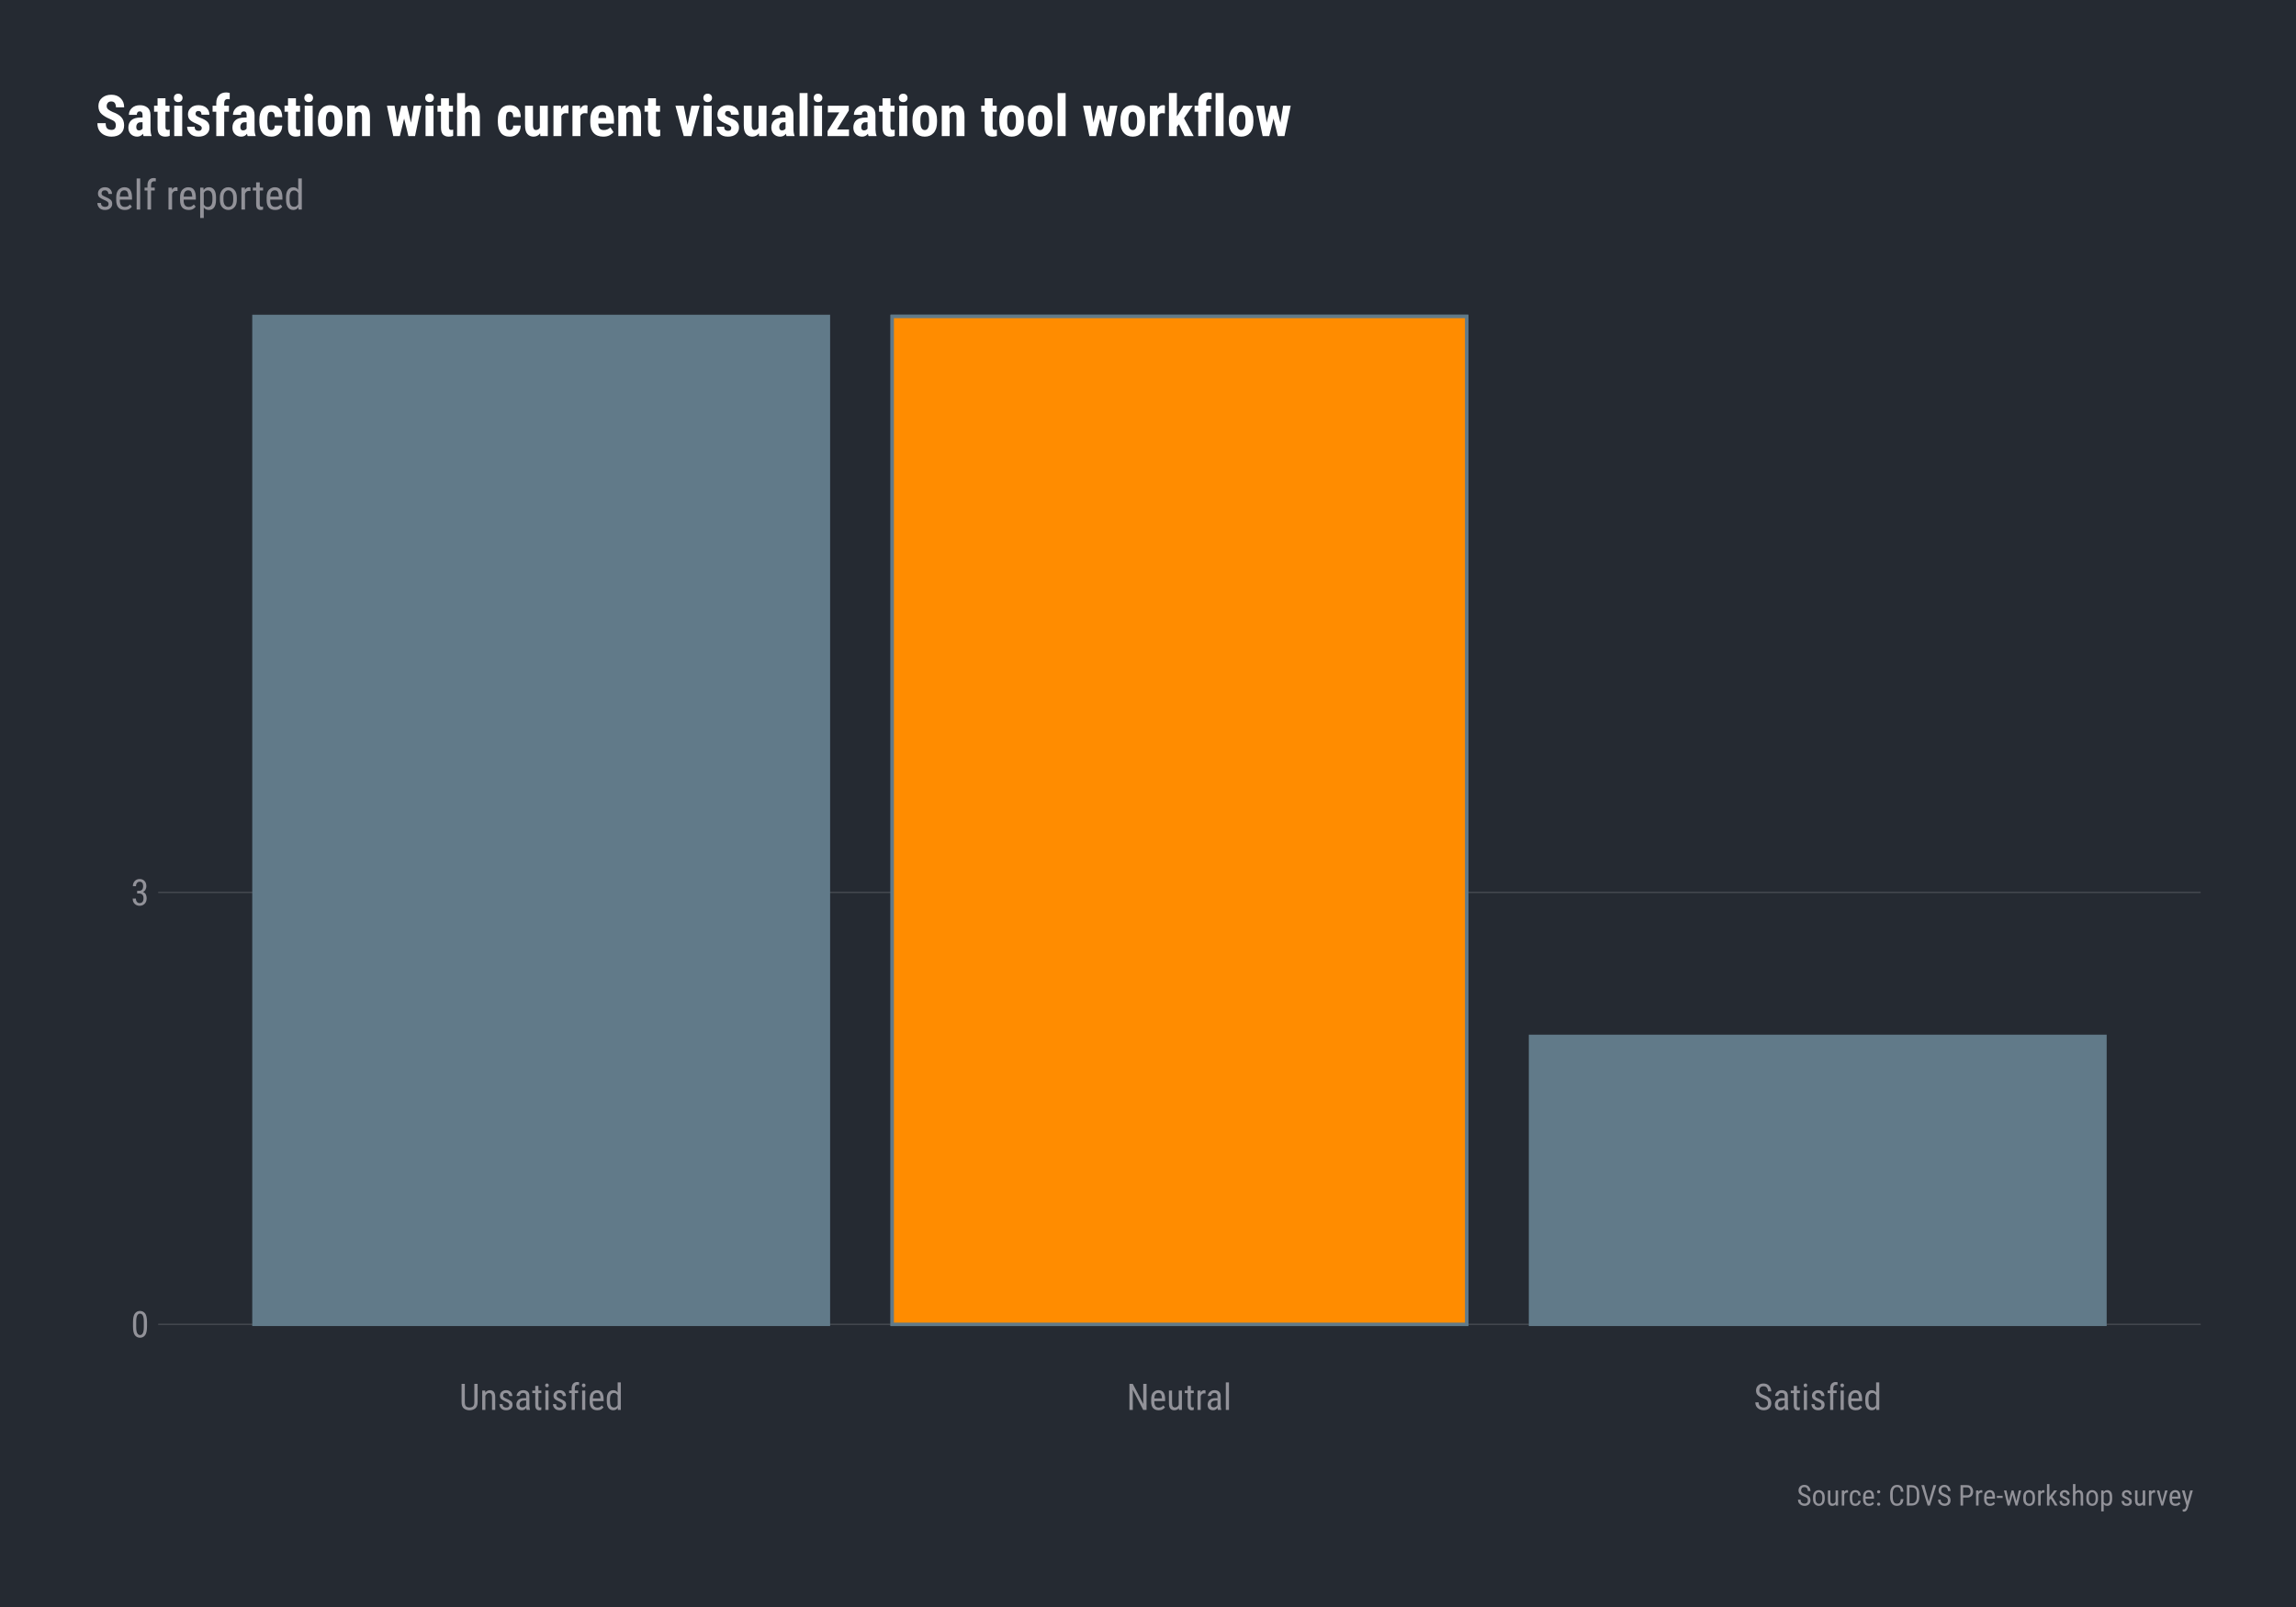
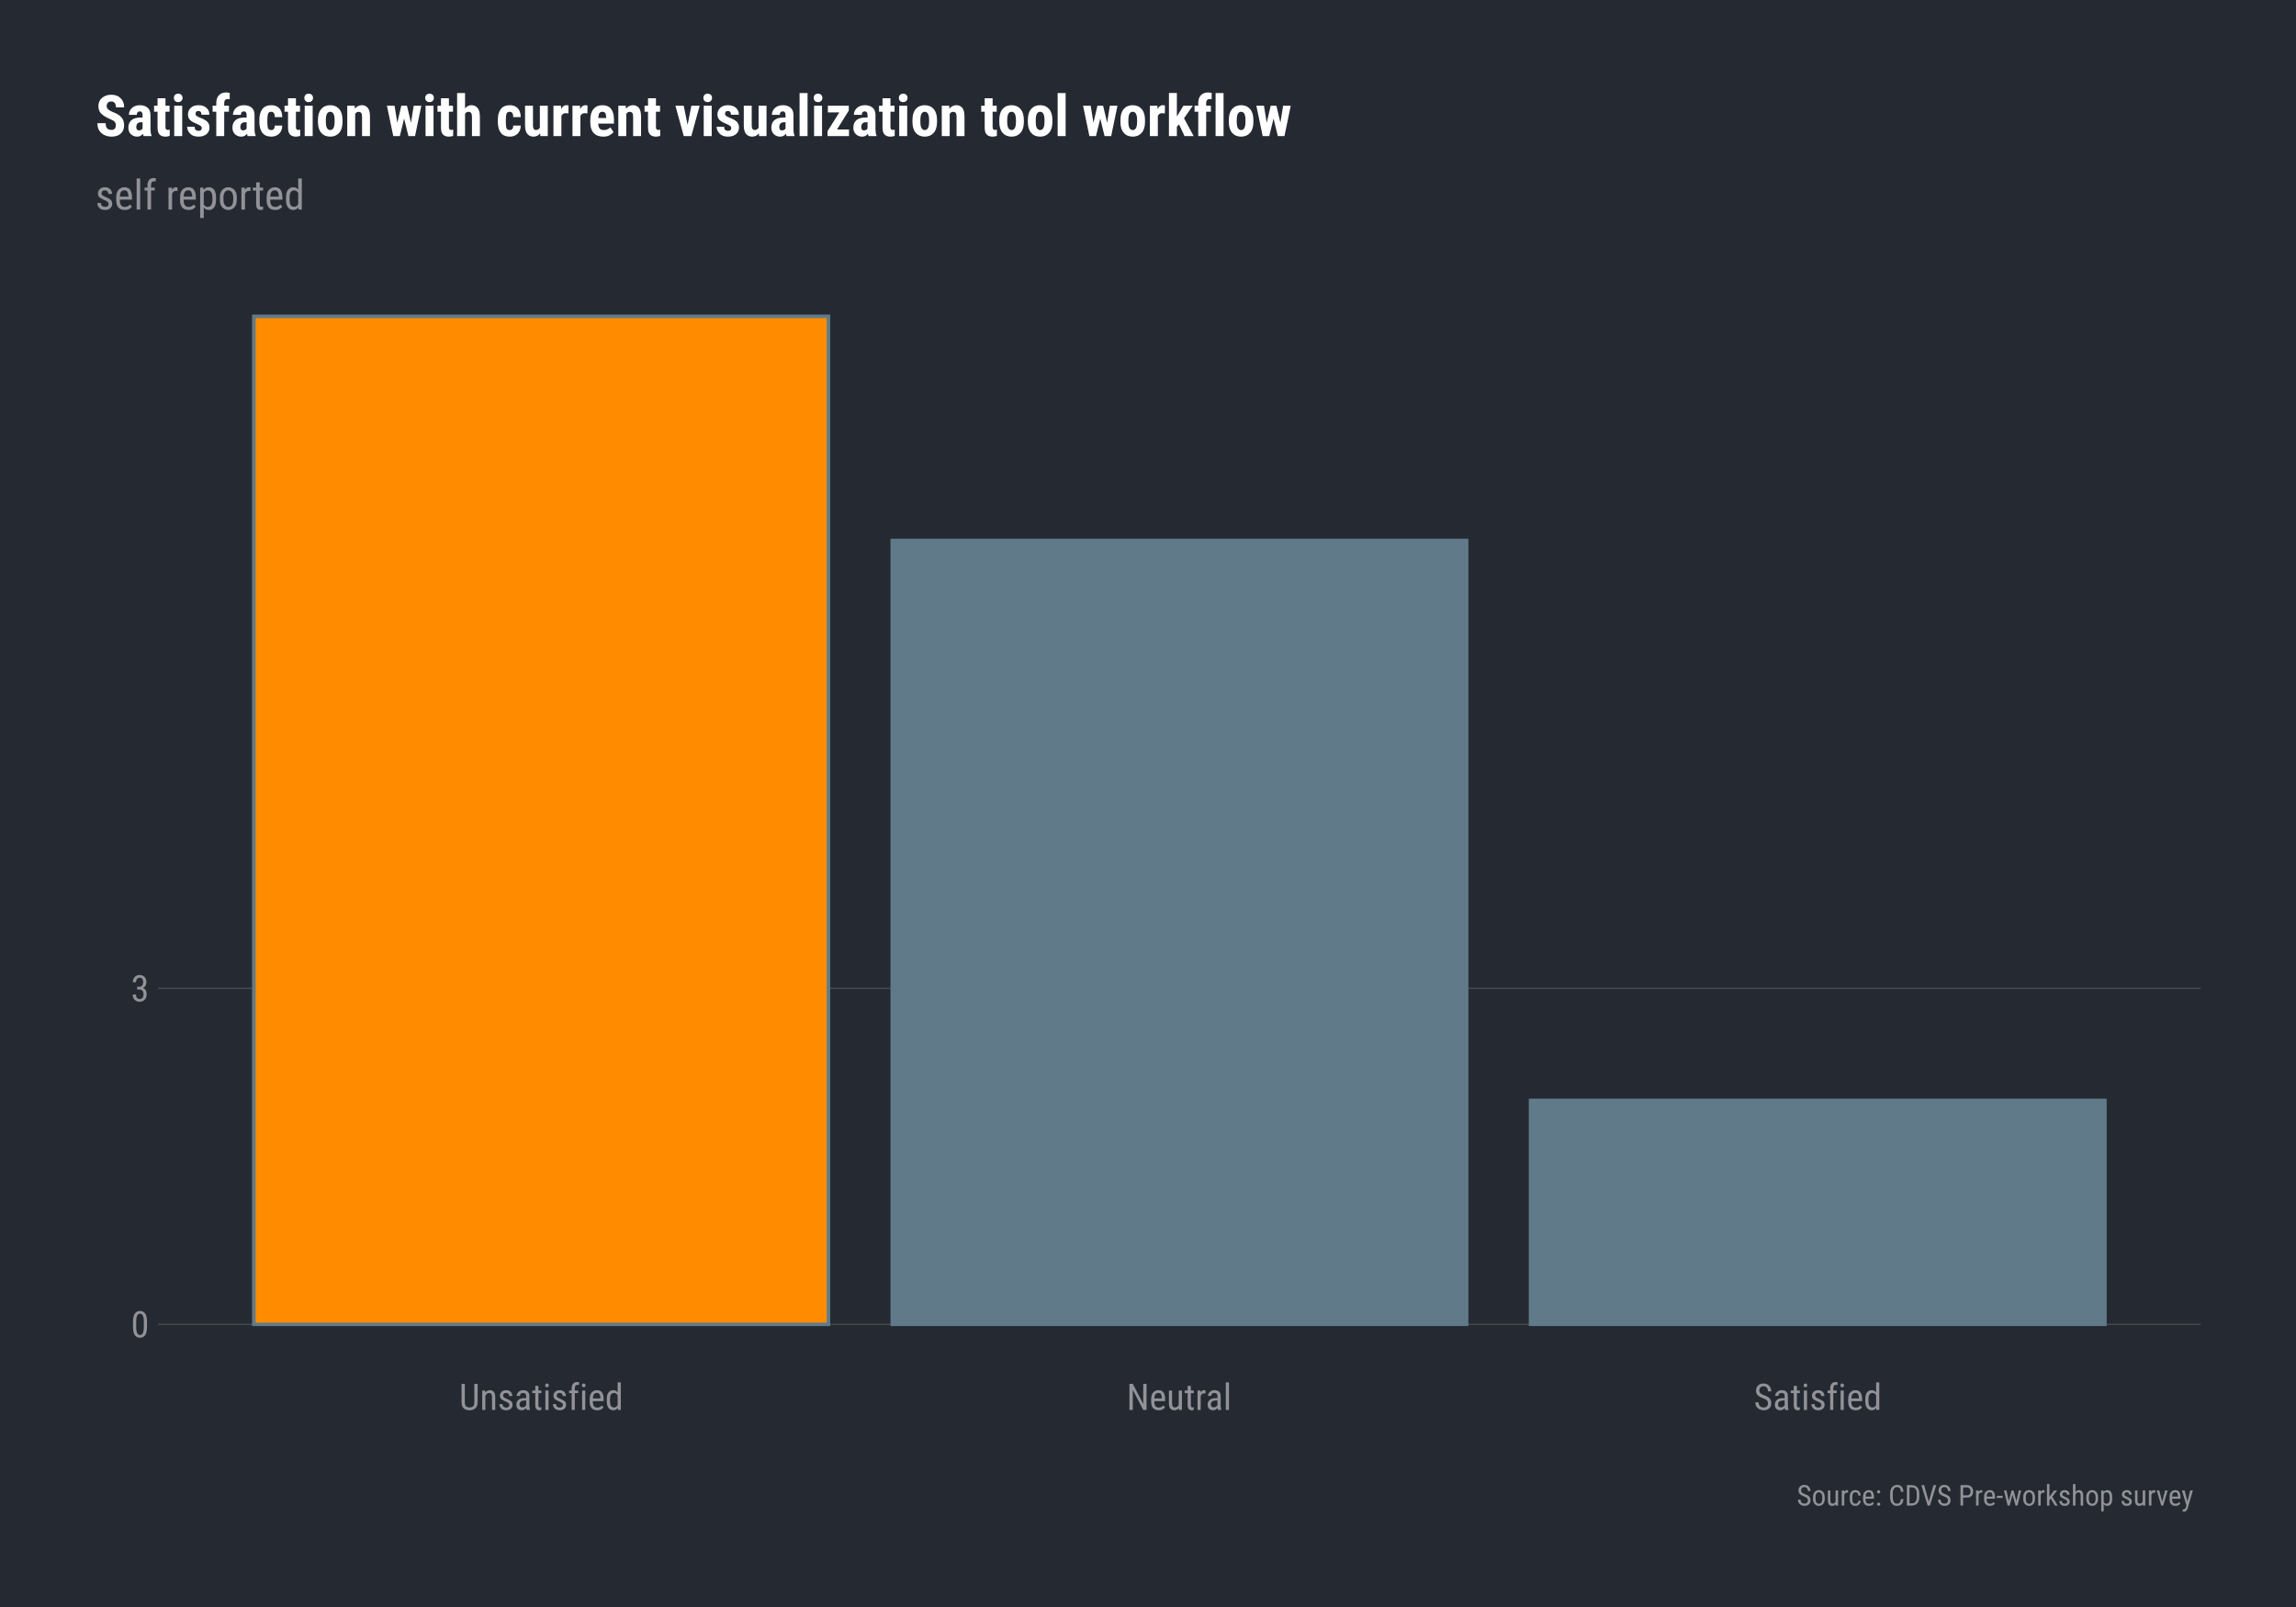
<svg xmlns="http://www.w3.org/2000/svg" viewBox="0 0 720.00 504.00">
  <defs>
    <style type="text/css">
    line, polyline, polygon, path, rect, circle {
      fill: none;
      stroke: #000000;
      stroke-linecap: round;
      stroke-linejoin: round;
      stroke-miterlimit: 10.00;
    }
  </style>
  </defs>
  <rect width="100%" height="100%" style="stroke: none; fill: #FFFFFF;" />
  <rect x="0" y="0.00" width="720.00" height="504.00" style="stroke-width: 1.12; stroke: #252A32; fill: #252A32;" />
  <defs>
    <clipPath id="cpNDkuNjF8NjkwLjExfDQzMS4xNXw4My40NQ==">
      <rect x="49.61" y="83.45" width="640.50" height="347.71" />
    </clipPath>
  </defs>
  <rect x="49.61" y="83.45" width="640.50" height="347.71" style="stroke-width: 1.12; stroke: #252A32; fill: #252A32;" clip-path="url(#cpNDkuNjF8NjkwLjExfDQzMS4xNXw4My40NQ==)" />
  <polyline points="49.61,415.35 690.11,415.35 " style="stroke-width: 0.43; stroke: #464950; stroke-linecap: butt;" clip-path="url(#cpNDkuNjF8NjkwLjExfDQzMS4xNXw4My40NQ==)" />
-   <polyline points="49.61,279.88 690.11,279.88 " style="stroke-width: 0.43; stroke: #464950; stroke-linecap: butt;" clip-path="url(#cpNDkuNjF8NjkwLjExfDQzMS4xNXw4My40NQ==)" />
+   <polyline points="49.61,309.98 690.11,309.98 " style="stroke-width: 0.43; stroke: #464950; stroke-linecap: butt;" clip-path="url(#cpNDkuNjF8NjkwLjExfDQzMS4xNXw4My40NQ==)" />
  <rect x="79.64" y="99.25" width="180.14" height="316.10" style="stroke-width: 1.07; stroke: #617A89; stroke-linecap: square; stroke-linejoin: miter; fill: #617A89;" clip-path="url(#cpNDkuNjF8NjkwLjExfDQzMS4xNXw4My40NQ==)" />
-   <rect x="279.79" y="99.25" width="180.14" height="316.10" style="stroke-width: 1.07; stroke: #617A89; stroke-linecap: square; stroke-linejoin: miter; fill: #617A89;" clip-path="url(#cpNDkuNjF8NjkwLjExfDQzMS4xNXw4My40NQ==)" />
-   <rect x="479.95" y="325.04" width="180.14" height="90.31" style="stroke-width: 1.07; stroke: #617A89; stroke-linecap: square; stroke-linejoin: miter; fill: #617A89;" clip-path="url(#cpNDkuNjF8NjkwLjExfDQzMS4xNXw4My40NQ==)" />
-   <rect x="279.79" y="99.25" width="180.14" height="316.10" style="stroke-width: 1.07; stroke: #617A89; stroke-linecap: square; stroke-linejoin: miter; fill: #FF8C00;" clip-path="url(#cpNDkuNjF8NjkwLjExfDQzMS4xNXw4My40NQ==)" />
+   <rect x="279.79" y="169.50" width="180.14" height="245.85" style="stroke-width: 1.07; stroke: #617A89; stroke-linecap: square; stroke-linejoin: miter; fill: #617A89;" clip-path="url(#cpNDkuNjF8NjkwLjExfDQzMS4xNXw4My40NQ==)" />
+   <rect x="479.95" y="345.11" width="180.14" height="70.24" style="stroke-width: 1.07; stroke: #617A89; stroke-linecap: square; stroke-linejoin: miter; fill: #617A89;" clip-path="url(#cpNDkuNjF8NjkwLjExfDQzMS4xNXw4My40NQ==)" />
+   <rect x="79.64" y="99.25" width="180.14" height="316.10" style="stroke-width: 1.07; stroke: #617A89; stroke-linecap: square; stroke-linejoin: miter; fill: #FF8C00;" clip-path="url(#cpNDkuNjF8NjkwLjExfDQzMS4xNXw4My40NQ==)" />
  <defs>
    <clipPath id="cpMC4wMHw3MjAuMDB8NTA0LjAwfDAuMDA=">
      <rect x="0.00" y="0.00" width="720.00" height="504.00" />
    </clipPath>
  </defs>
  <g clip-path="url(#cpMC4wMHw3MjAuMDB8NTA0LjAwfDAuMDA=)">
    <text x="41.07" y="419.44" style="font-size: 11.50px; fill: #929299; font-family: Roboto Condensed;" textLength="5.68px" lengthAdjust="spacingAndGlyphs">0</text>
  </g>
  <g clip-path="url(#cpMC4wMHw3MjAuMDB8NTA0LjAwfDAuMDA=)">
-     <text x="41.07" y="283.97" style="font-size: 11.50px; fill: #929299; font-family: Roboto Condensed;" textLength="5.68px" lengthAdjust="spacingAndGlyphs">3</text>
+     <text x="41.07" y="314.07" style="font-size: 11.50px; fill: #929299; font-family: Roboto Condensed;" textLength="5.68px" lengthAdjust="spacingAndGlyphs">3</text>
  </g>
  <g clip-path="url(#cpMC4wMHw3MjAuMDB8NTA0LjAwfDAuMDA=)">
    <text x="144.01" y="442.19" style="font-size: 11.50px; fill: #929299; font-family: Roboto Condensed;" textLength="51.40px" lengthAdjust="spacingAndGlyphs">Unsatisfied</text>
  </g>
  <g clip-path="url(#cpMC4wMHw3MjAuMDB8NTA0LjAwfDAuMDA=)">
    <text x="353.31" y="442.19" style="font-size: 11.50px; fill: #929299; font-family: Roboto Condensed;" textLength="33.10px" lengthAdjust="spacingAndGlyphs">Neutral</text>
  </g>
  <g clip-path="url(#cpMC4wMHw3MjAuMDB8NTA0LjAwfDAuMDA=)">
    <text x="549.97" y="442.19" style="font-size: 11.50px; fill: #929299; font-family: Roboto Condensed;" textLength="40.10px" lengthAdjust="spacingAndGlyphs">Satisfied</text>
  </g>
  <g clip-path="url(#cpMC4wMHw3MjAuMDB8NTA0LjAwfDAuMDA=)">
    <text x="29.89" y="65.73" style="font-size: 13.00px; fill: #929299; font-family: Roboto Condensed;" textLength="65.39px" lengthAdjust="spacingAndGlyphs">self reported</text>
  </g>
  <g clip-path="url(#cpMC4wMHw3MjAuMDB8NTA0LjAwfDAuMDA=)">
    <text x="29.89" y="42.68" style="font-size: 18.00px; font-weight: bold; fill: #FFFFFF; font-family: Roboto Condensed;" textLength="375.47px" lengthAdjust="spacingAndGlyphs">Satisfaction with current visualization tool workflow</text>
  </g>
  <g clip-path="url(#cpMC4wMHw3MjAuMDB8NTA0LjAwfDAuMDA=)">
    <text x="563.45" y="472.19" style="font-size: 9.00px; fill: #929299; font-family: Roboto Condensed;" textLength="126.66px" lengthAdjust="spacingAndGlyphs">Source:  CDVS Pre-workshop survey</text>
  </g>
</svg>
